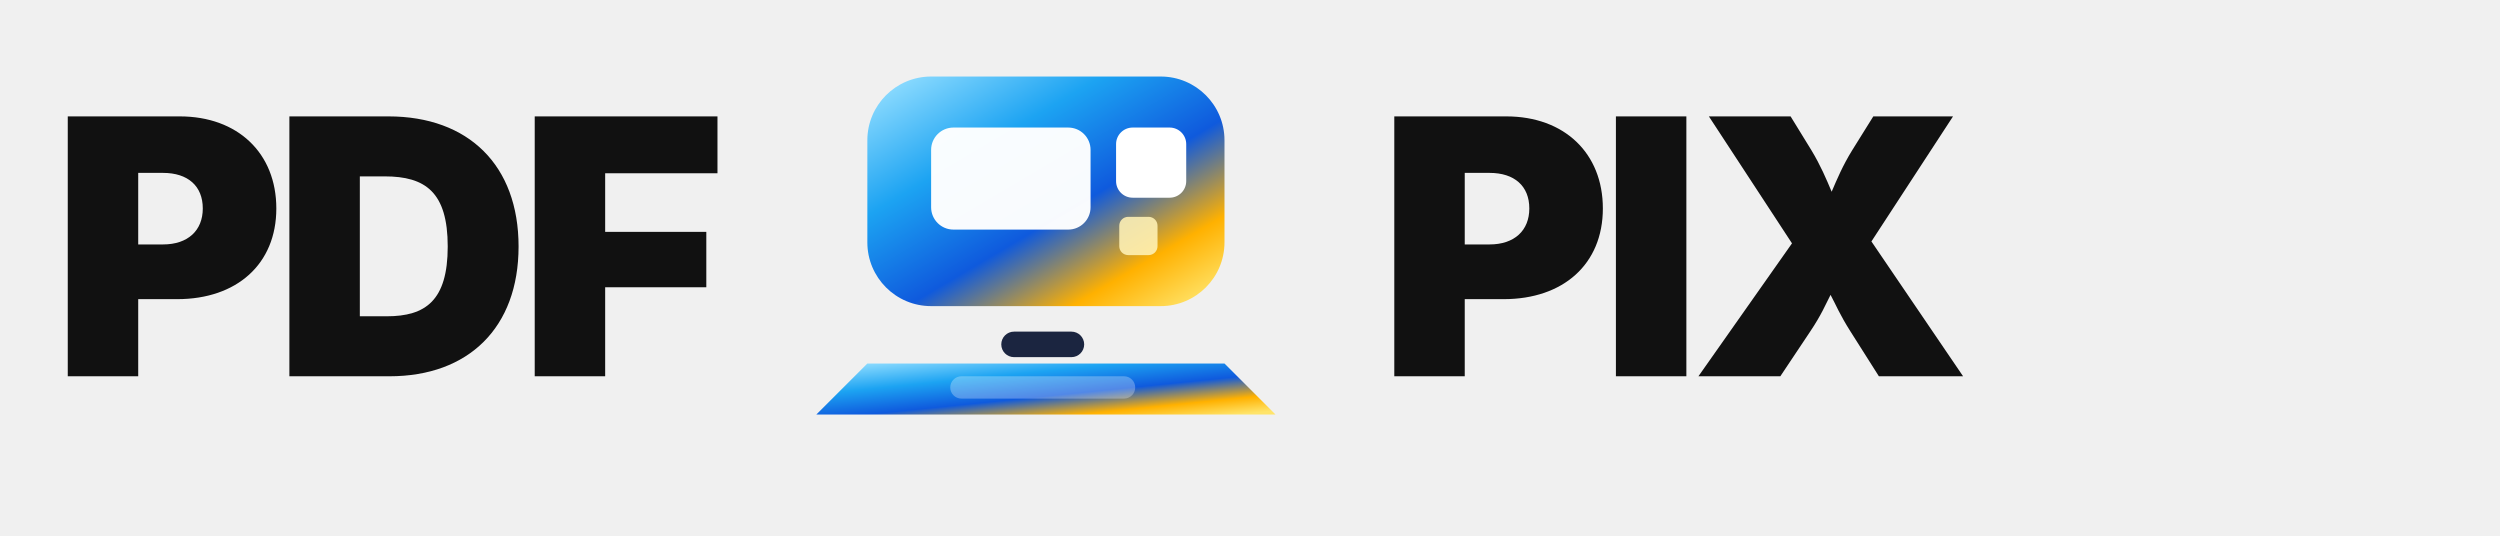
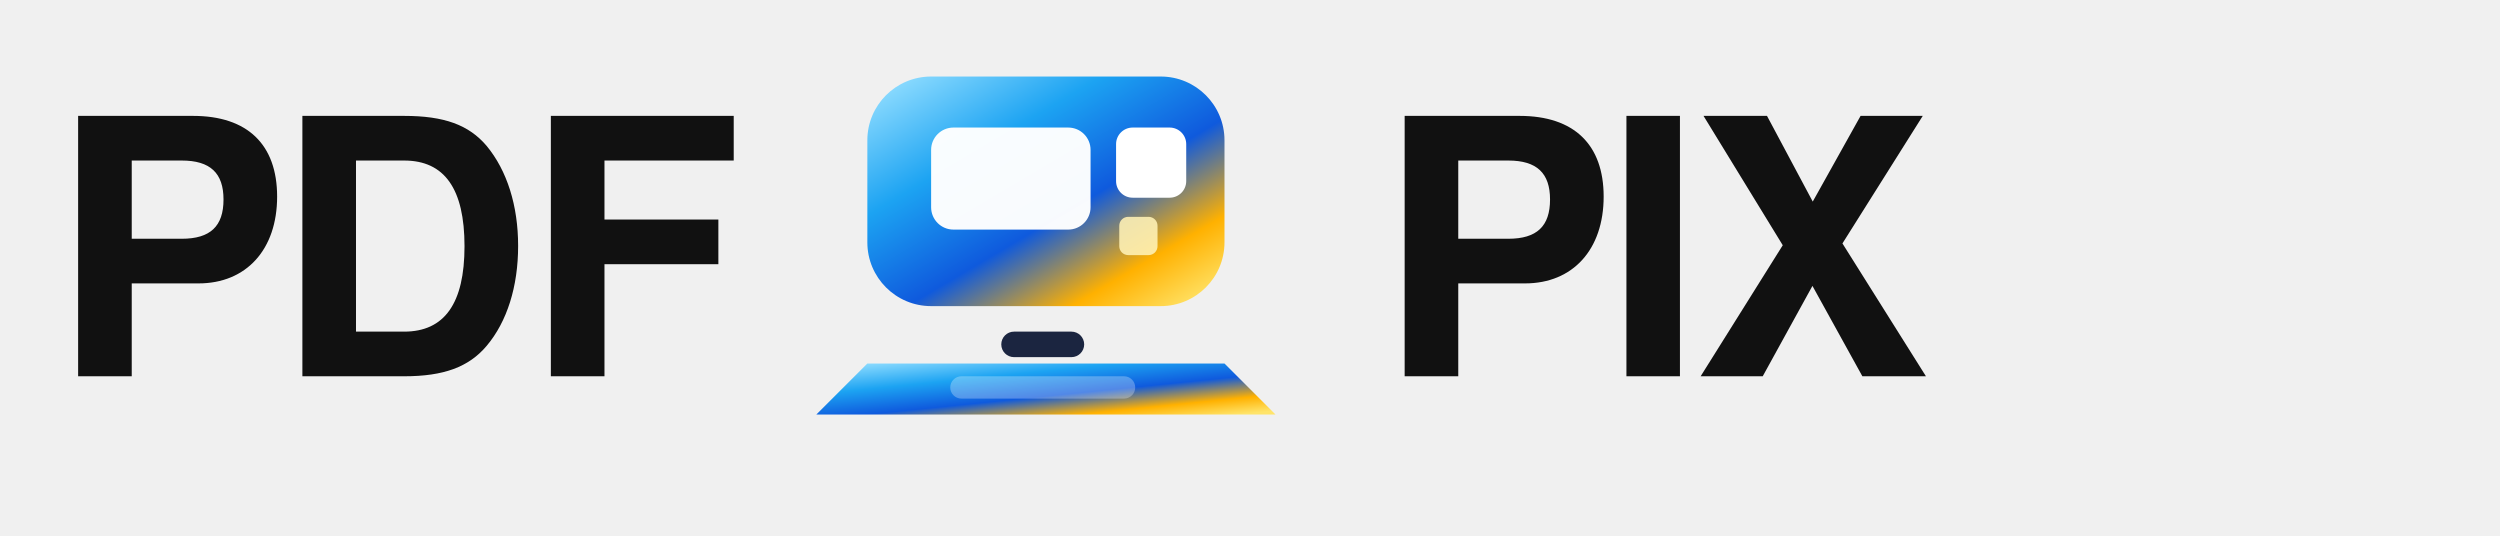
<svg xmlns="http://www.w3.org/2000/svg" width="392" height="84" viewBox="0 0 392 84" role="img" aria-labelledby="title desc">
  <defs>
    <linearGradient id="pdfpix-logo-grad" x1="6%" y1="2%" x2="94%" y2="98%">
      <stop offset="0%" stop-color="#90ddff" />
      <stop offset="30%" stop-color="#1ca3f2" />
      <stop offset="58%" stop-color="#0f5add" />
      <stop offset="82%" stop-color="#ffb100" />
      <stop offset="100%" stop-color="#ffe46a" />
    </linearGradient>
    <style>
      .brand-text {
-         font-family: "Outfit", "Inter", -apple-system, BlinkMacSystemFont, "Segoe UI", Roboto, Helvetica, Arial, sans-serif;
+         font-family: "Nobile", "Helvetica Neue", Helvetica, Arial, sans-serif;
        font-size: 56px;
-         font-weight: 900;
-         letter-spacing: -2px;
+         font-weight: 700;
+         letter-spacing: -1.3px;
        fill: #111111;
      }
    </style>
  </defs>
  <text class="brand-text" x="8" y="59">PDF</text>
  <g transform="translate(126 12)">
    <rect x="10" y="0" width="56" height="36" rx="10" fill="url(#pdfpix-logo-grad)" />
    <rect x="20" y="8" width="25" height="16" rx="3.5" fill="#ffffff" opacity="0.97" />
    <rect x="49" y="8" width="11" height="11" rx="2.6" fill="#ffffff" />
    <rect x="49.5" y="22" width="6" height="6" rx="1.4" fill="#fff1b5" opacity="0.88" />
    <rect x="31" y="40" width="13" height="4" rx="2" fill="#1b2540" />
    <path d="M10 45h56l8 8H2z" fill="url(#pdfpix-logo-grad)" />
    <rect x="23" y="47" width="29" height="3.5" rx="1.75" fill="#ffffff" opacity="0.28" />
  </g>
  <text class="brand-text" x="216" y="59">PIX</text>
</svg>
